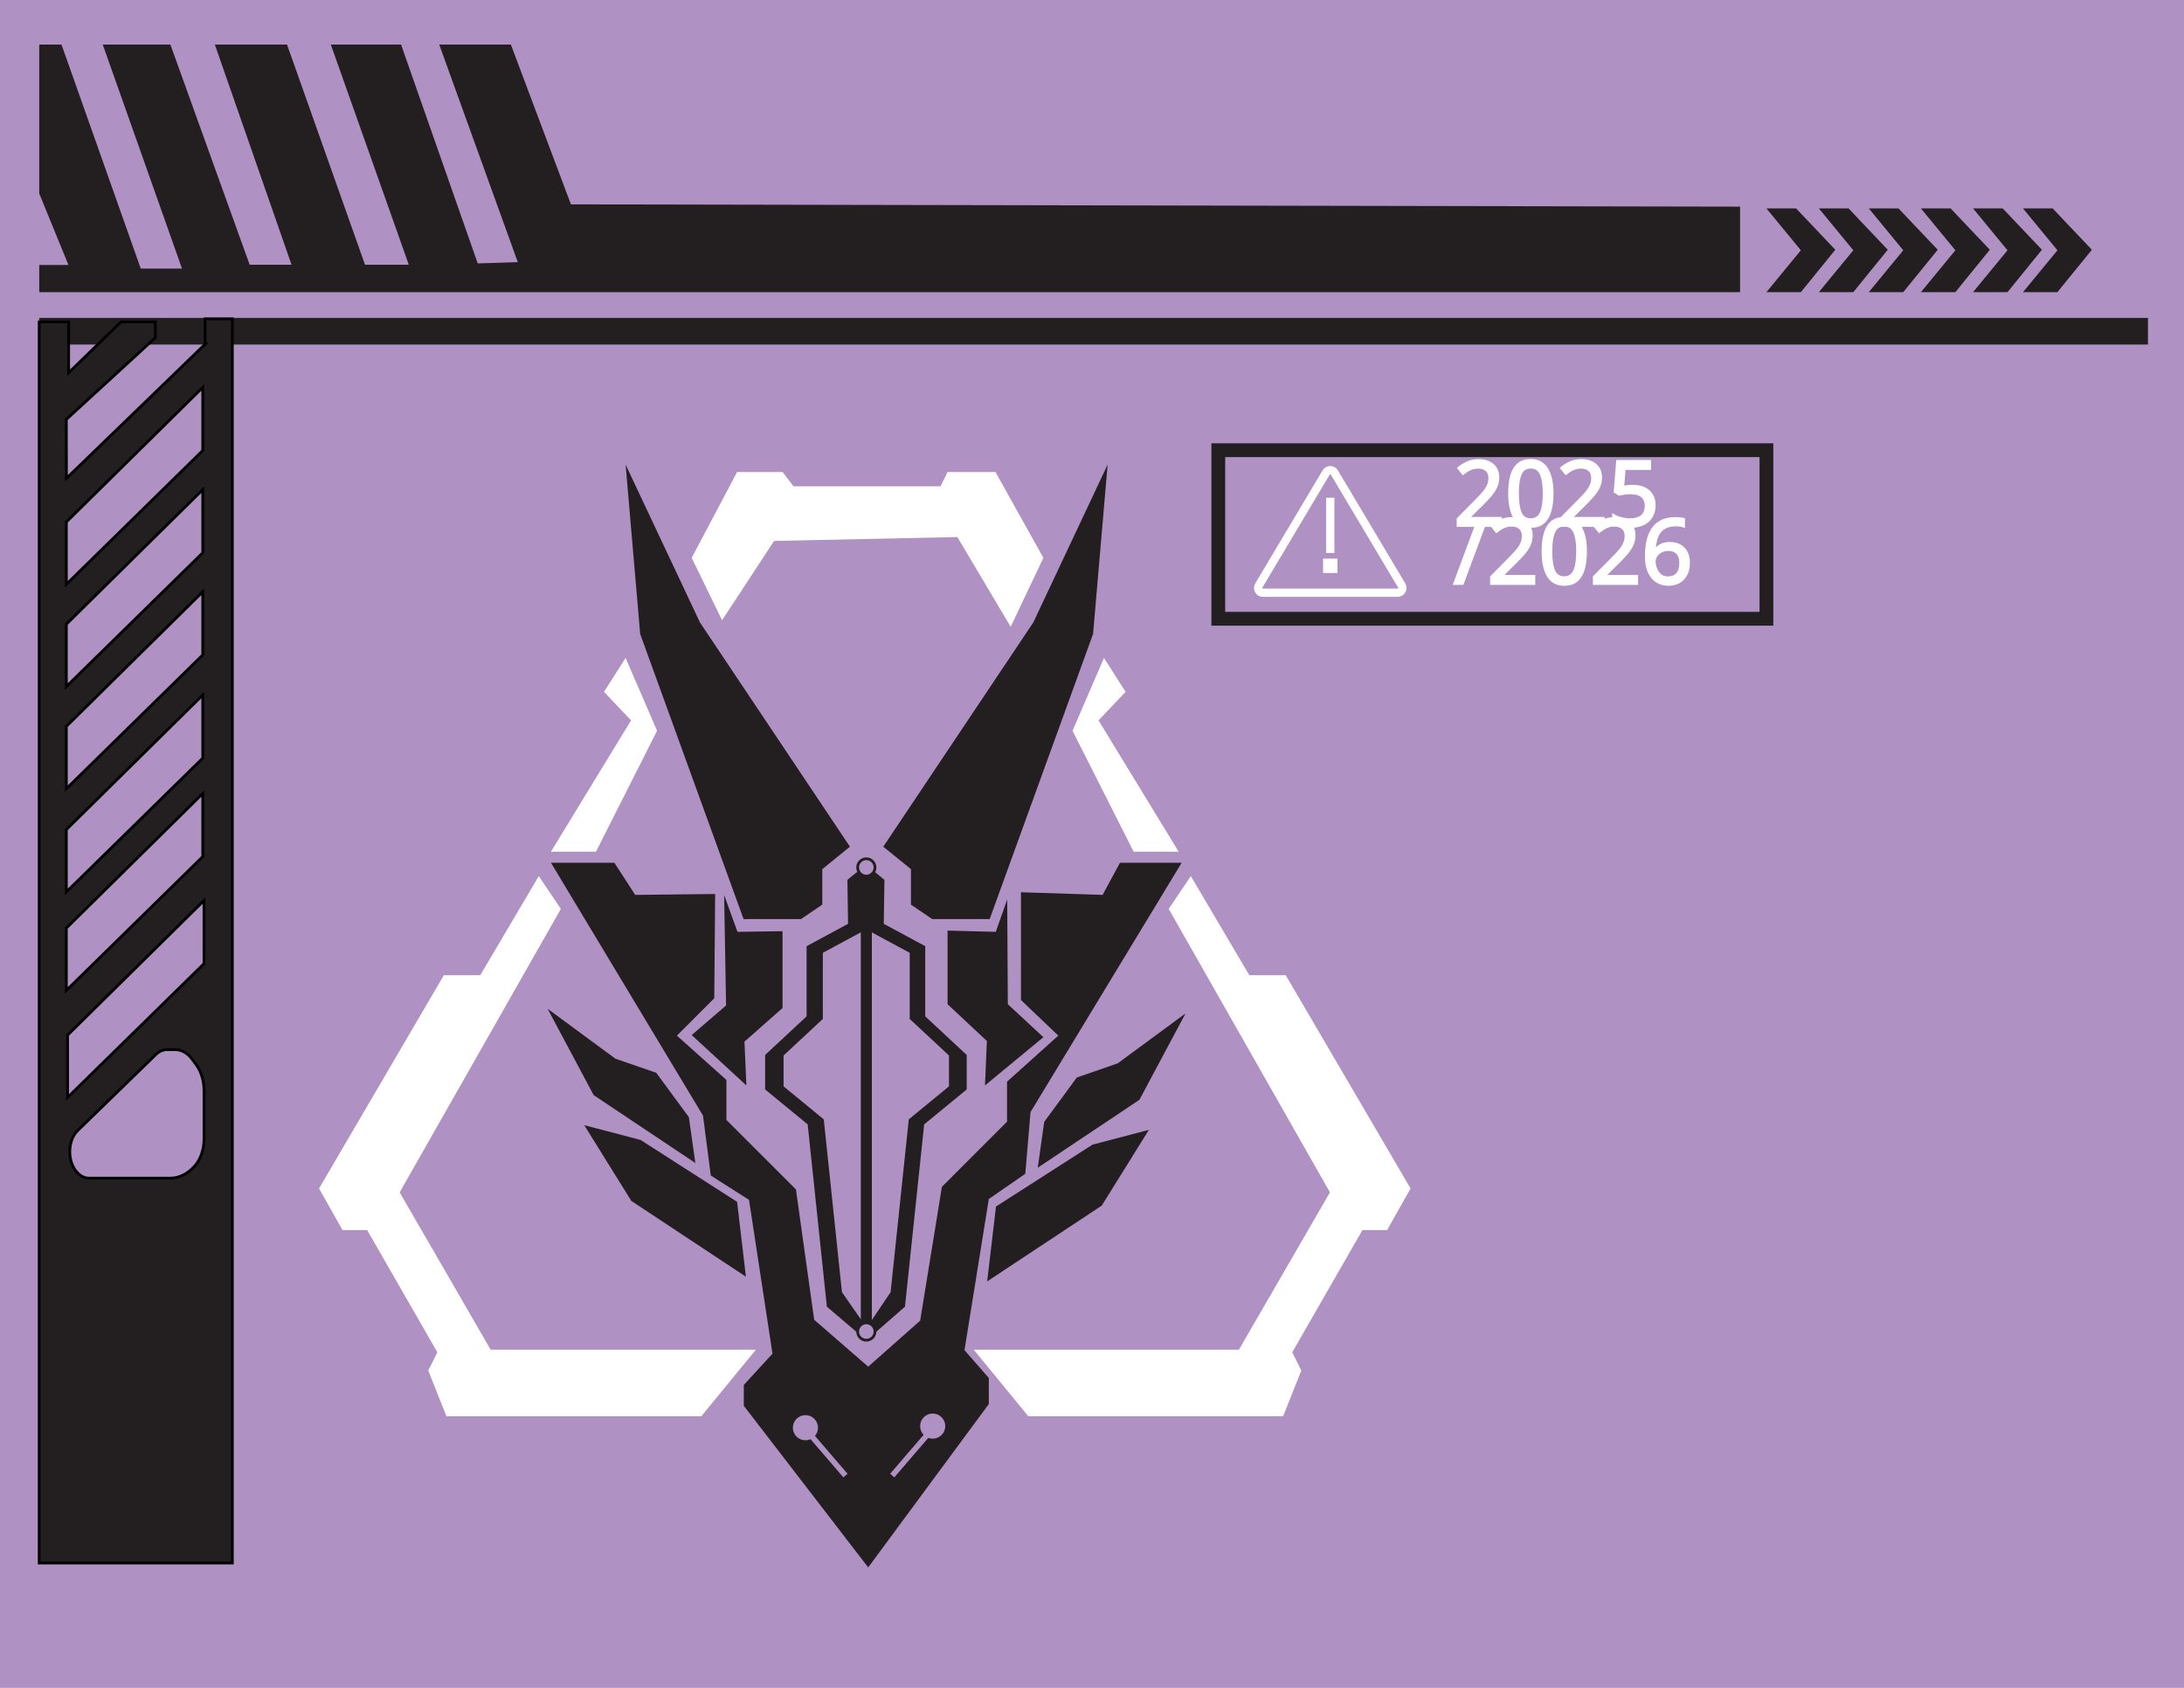
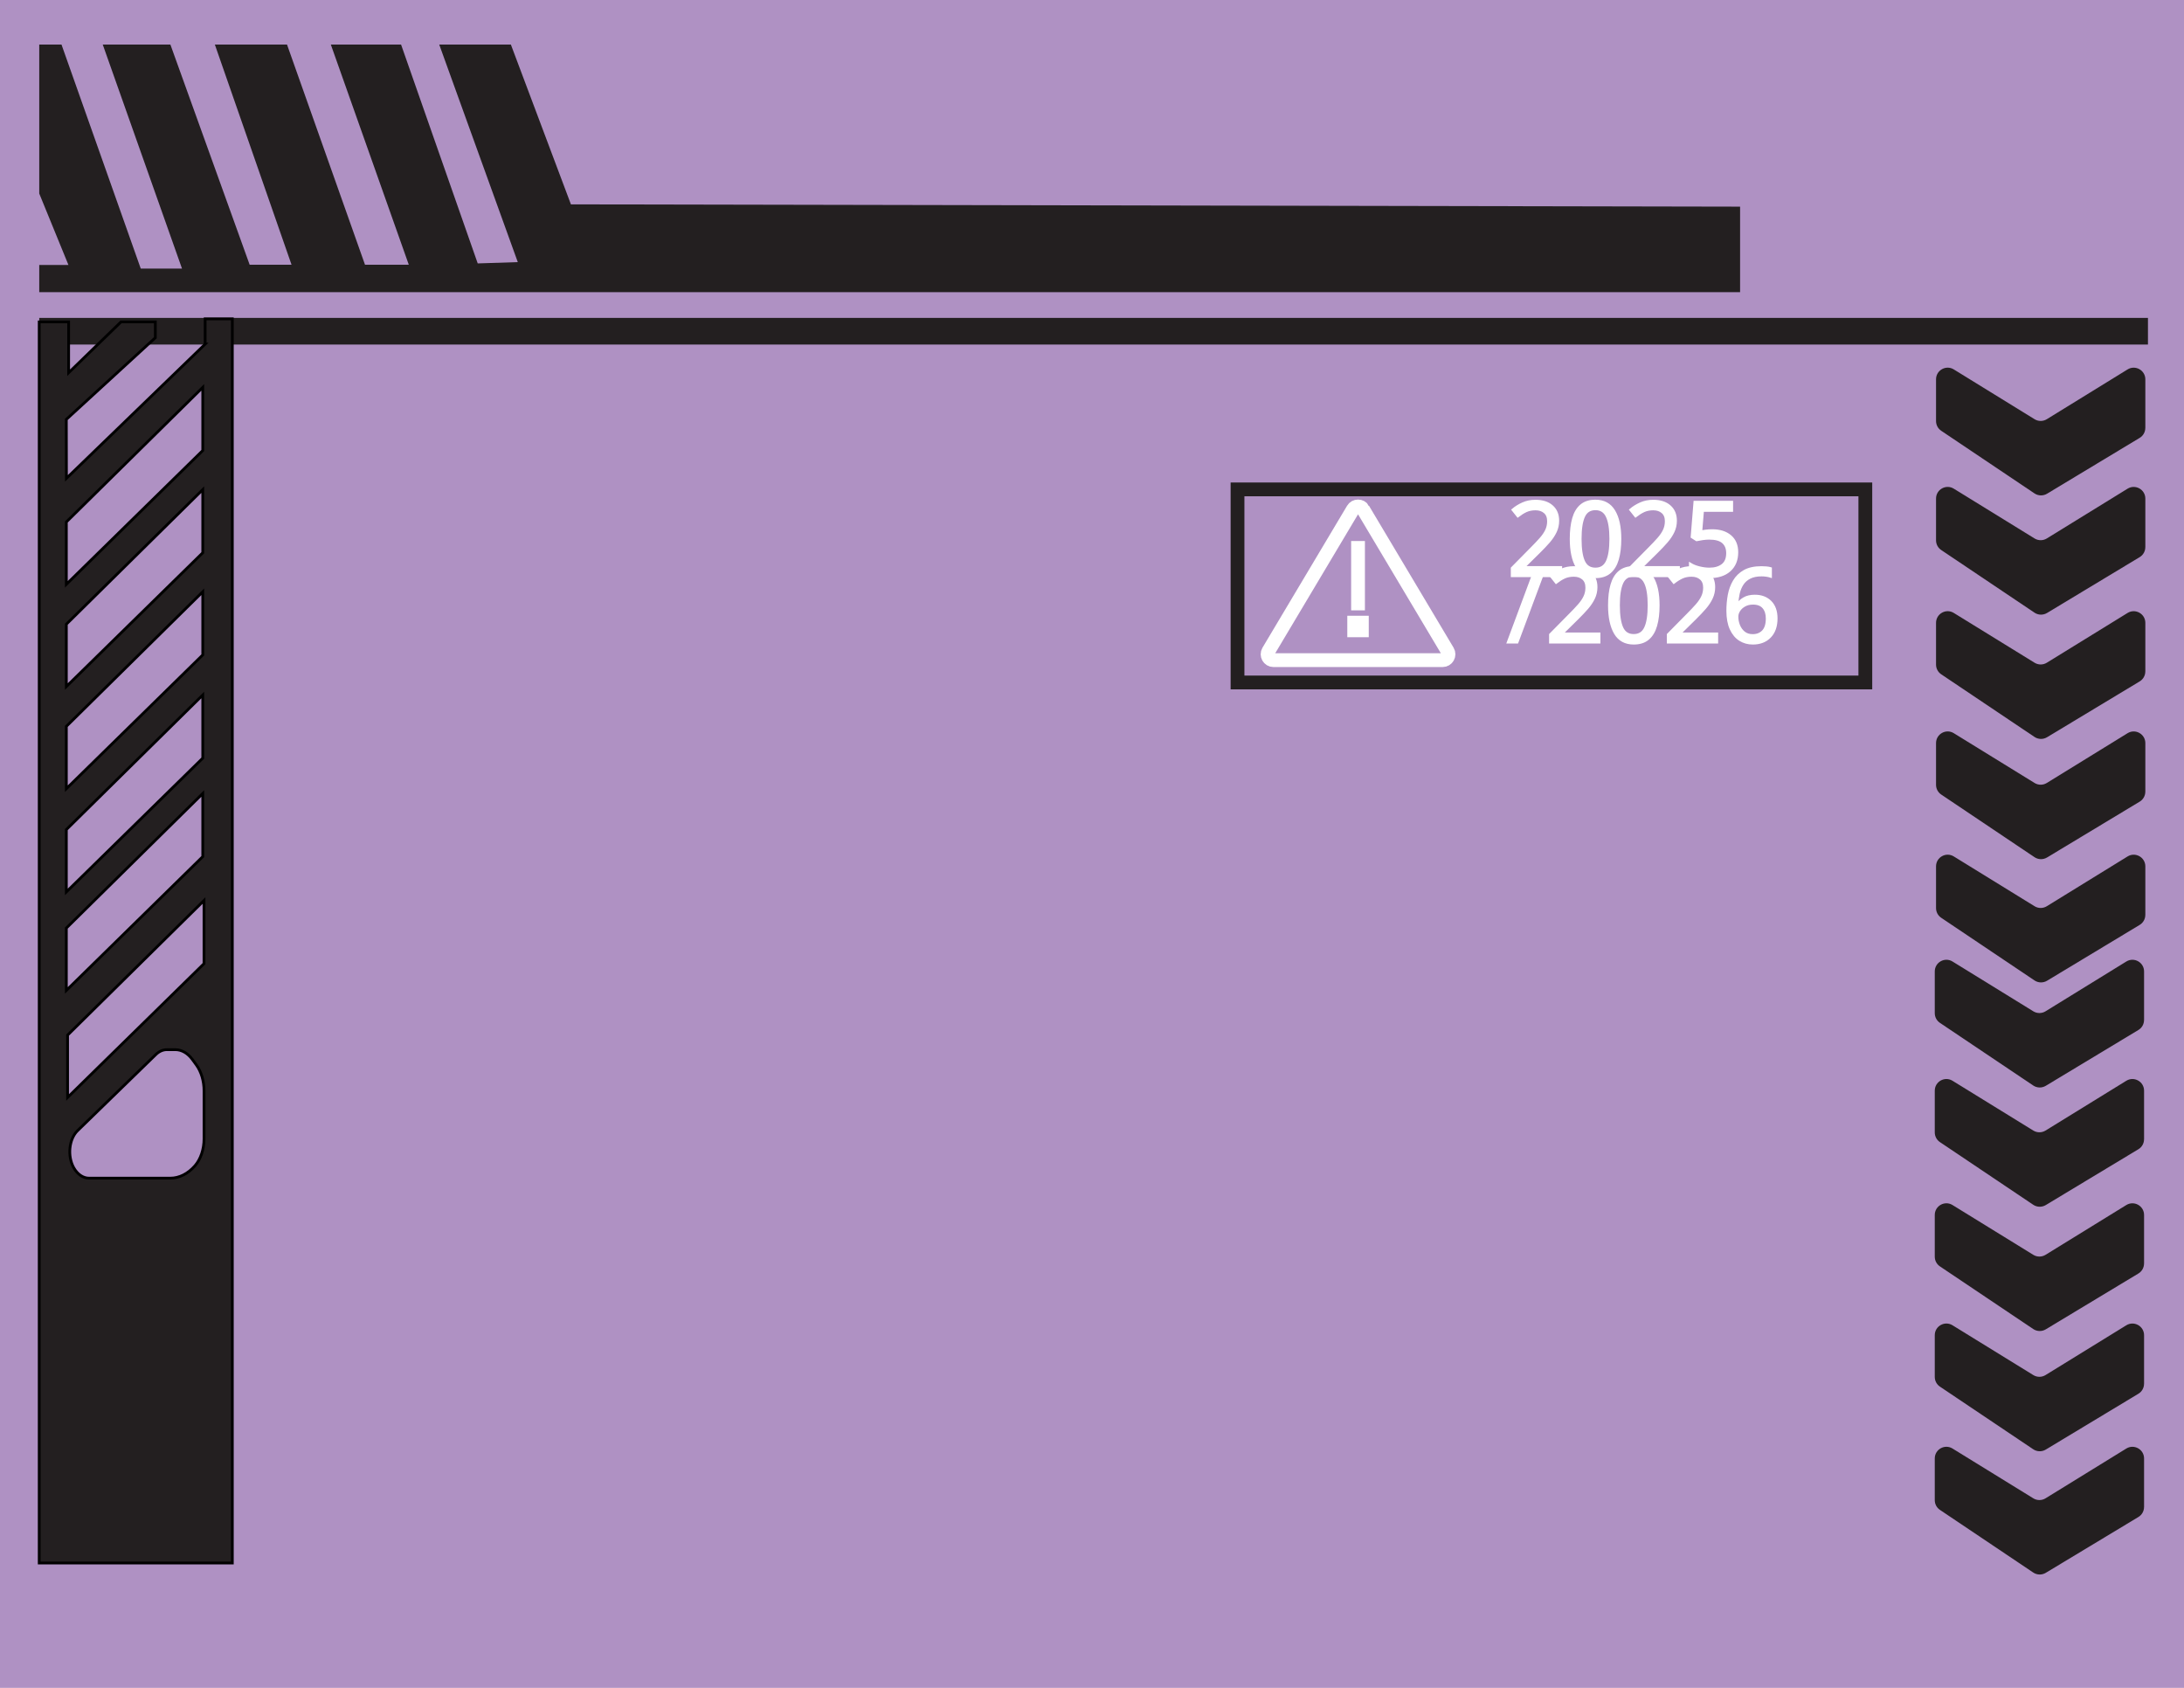
<svg xmlns="http://www.w3.org/2000/svg" id="Layer_1" data-name="Layer 1" viewBox="0 0 792 612">
  <defs>
    <style>
-       .cls-1, .cls-2, .cls-3, .cls-4, .cls-5, .cls-6, .cls-7, .cls-8, .cls-9 {
+       .cls-1, .cls-2, .cls-3, .cls-4, .cls-5 {
        stroke-miterlimit: 10;
      }

-       .cls-1, .cls-3, .cls-6, .cls-7, .cls-8 {
+       .cls-1, .cls-4 {
        fill: none;
+         stroke-width: 5px;
      }

-       .cls-1, .cls-7, .cls-8, .cls-9 {
-         stroke: #231f20;
+       .cls-1, .cls-5 {
+         stroke: #fff;
      }

      .cls-2 {
        stroke: #000;
      }

-       .cls-2, .cls-10, .cls-9 {
+       .cls-2, .cls-6 {
        fill: #231f20;
      }

      .cls-3 {
-         stroke-width: 3px;
+         stroke: #af91c3;
+         stroke-width: 2px;
      }

-       .cls-3, .cls-4 {
-         stroke: #fff;
+       .cls-3, .cls-7 {
+         fill: #af91c3;
      }

      .cls-4 {
-         font-family: Iceland-Regular, Iceland;
-         font-size: 32.58px;
-       }
- 
-       .cls-4, .cls-11 {
-         fill: #fff;
+         stroke: #231f20;
      }

      .cls-5 {
-         stroke-width: 2px;
-       }
- 
-       .cls-5, .cls-6 {
-         stroke: #af91c3;
-       }
- 
-       .cls-5, .cls-12 {
-         fill: #af91c3;
-       }
- 
-       .cls-7 {
-         stroke-width: 5px;
-       }
- 
-       .cls-8 {
-         stroke-width: 4px;
-       }
- 
-       .cls-9 {
-         stroke-width: .75px;
+         fill: #fff;
+         font-family: Iceland-Regular, Iceland;
+         font-size: 37.32px;
      }
    </style>
  </defs>
-   <rect class="cls-12" width="792" height="612" />
-   <polygon class="cls-10" points="14.23 16.15 14.23 70.17 24.82 96.08 14.23 96.08 14.23 105.93 631.02 105.93 631.02 74.93 207.04 74.1 185.26 16.15 159.28 16.15 187.77 95.04 173.24 95.51 145.44 16.15 119.97 16.15 148.24 95.98 132.36 95.98 104.08 16.15 77.91 16.15 105.72 95.98 90.53 95.98 61.79 16.15 37.26 16.15 66 97.38 51.04 97.38 22.3 16.15 14.23 16.15" />
-   <polygon class="cls-10" points="640.57 75.57 651.33 75.57 665.55 90.56 653.06 105.93 640.57 105.93 653.06 90.75 640.57 75.57" />
-   <polygon class="cls-10" points="659.59 75.57 670.35 75.57 684.57 90.56 672.08 105.93 659.59 105.93 672.08 90.75 659.59 75.57" />
-   <polygon class="cls-10" points="677.7 75.57 688.46 75.57 702.69 90.56 690.19 105.93 677.7 105.93 690.19 90.75 677.7 75.57" />
-   <polygon class="cls-10" points="696.6 75.57 707.36 75.57 721.58 90.56 709.09 105.93 696.6 105.93 709.09 90.75 696.6 75.57" />
-   <polygon class="cls-10" points="715.5 75.57 726.26 75.57 740.48 90.56 727.99 105.93 715.5 105.93 727.99 90.75 715.5 75.57" />
-   <polygon class="cls-10" points="733.61 75.57 744.37 75.57 758.59 90.56 746.1 105.93 733.61 105.93 746.1 90.75 733.61 75.57" />
-   <rect class="cls-10" x="14.23" y="115.27" width="764.7" height="9.66" />
-   <polygon class="cls-6" points="463.05 580.27 483.98 592.01 504.91 580.27 463.05 580.27" />
+   <rect class="cls-7" width="792" height="612" />
+   <polygon class="cls-6" points="14.23 16.15 14.23 70.17 24.82 96.08 14.23 96.08 14.23 105.93 631.02 105.93 631.02 74.93 207.04 74.1 185.26 16.15 159.28 16.15 187.77 95.04 173.24 95.51 145.44 16.15 119.97 16.15 148.24 95.98 132.36 95.98 104.08 16.15 77.91 16.15 105.72 95.98 90.53 95.98 61.79 16.15 37.26 16.15 66 97.38 51.04 97.38 22.3 16.15 14.23 16.15" />
+   <rect class="cls-6" x="14.23" y="115.27" width="764.7" height="9.66" />
  <path class="cls-2" d="M74.4,124.77l-50.31,48.67-.04-21.37,32.28-29.61v-5.74h-12.45l-18.99,18.43v-18.43h-10.67v450.01h70.03V115.61h-9.86v9.16ZM63.58,380.6c2.31,0,4.52,1.28,6.19,3.57l1.42,1.95c1.79,2.46,2.8,5.86,2.8,9.41v17.37c0,3.81-1.21,7.41-3.28,9.79-2.54,2.91-5.69,4.5-8.94,4.5h-29.5c-2.15,0-4.18-1.39-5.53-3.78-2.37-4.2-1.73-10.4,1.39-13.44l28.38-27.6c1.19-1.16,2.59-1.77,4.03-1.77h3.06ZM73.98,349.41l-49.47,48.52v-22.61l49.47-48.8v22.88ZM73.53,310.6l-49.47,48.52v-22.61l49.47-48.8v22.88ZM73.53,274.89l-49.47,48.52v-22.61l49.47-48.8v22.88ZM73.53,237.46l-49.47,48.52v-22.61l49.47-48.8v22.88ZM73.53,200.42l-49.47,48.52v-22.61l49.47-48.8v22.88ZM73.53,163.35l-49.47,48.52v-22.61l49.47-48.8v22.88Z" />
-   <rect class="cls-7" x="441.8" y="163.24" width="198.77" height="61.12" />
-   <path class="cls-3" d="M483.87,171.3l24.45,41.02c.68,1.14-.14,2.59-1.47,2.59h-48.9c-1.33,0-2.15-1.45-1.47-2.59l24.45-41.02c.66-1.11,2.27-1.11,2.94,0Z" />
-   <line class="cls-3" x1="482.4" y1="180.47" x2="482.4" y2="200.51" />
-   <rect class="cls-3" x="481.3" y="204.06" width="2.21" height="2.21" />
-   <text class="cls-4" transform="translate(527.19 190.56)">
+   <rect class="cls-4" x="448.77" y="177.45" width="227.67" height="70.01" />
+   <path class="cls-1" d="M494.31,184.68l30.67,51.45c.85,1.43-.18,3.24-1.84,3.24h-61.33c-1.66,0-2.69-1.81-1.84-3.24l30.67-51.45c.83-1.4,2.85-1.4,3.68,0Z" />
+   <line class="cls-1" x1="492.47" y1="196.17" x2="492.47" y2="221.31" />
+   <rect class="cls-1" x="491.08" y="225.77" width="2.78" height="2.78" />
+   <text class="cls-5" transform="translate(546.58 208.75)">
    <tspan x="0" y="0">2025</tspan>
  </text>
-   <text class="cls-4" transform="translate(527.19 211.58)">
+   <text class="cls-5" transform="translate(546.58 232.83)">
    <tspan x="0" y="0">/2026</tspan>
  </text>
-   <polygon class="cls-10" points="314.84 568.33 358.58 509.1 358.58 499.65 349.76 489.56 358.58 434.75 371.81 425.61 373.7 403.24 428.52 312.82 406.15 312.82 399.85 324.48 370.24 323.53 370.24 362.6 383.78 375.51 365.19 392.21 365.19 406.71 341.57 430.33 333.69 478.85 314.84 495.55 295.25 478.54 288.64 431.28 263.43 406.08 263.43 391.58 245.47 375.51 259.02 361.97 259.34 324.16 230.35 324.48 222.79 312.82 199.79 312.82 254.93 404.5 257.76 426.24 271.62 435.06 280.13 490.83 269.73 502.17 269.73 509.73 314.84 568.33" />
-   <circle class="cls-1" cx="314.16" cy="482.8" r="3.15" />
-   <circle class="cls-1" cx="314.16" cy="314.53" r="3.15" />
-   <path class="cls-9" d="M312.66,317.3l-.63,5.14.23,15.14-14.24,7.68v24.04l-14.24,13.25v11.53l14.59,11.98,6.59,62.61,7.85,11.28s-1.8.78-1.8,2.85l-10.8-9.19-6.96-66.11-15.41-12.65v-12.17l15.04-13.99v-25.39l15.04-8.11-.24-15.99,3.77-3.06s.31.68,1.21,1.16Z" />
-   <path class="cls-9" d="M315.58,317.34l.68,5.1-.23,15.14,14.24,7.68v24.04s14.24,13.25,14.24,13.25v11.53s-14.59,11.98-14.59,11.98l-6.59,62.61-7.66,11.37s1.75.78,1.63,2.76l10.52-9.19,6.96-66.11,15.41-12.65v-12.17s-15.04-13.99-15.04-13.99v-25.39s-15.04-8.11-15.04-8.11l.24-15.99-3.56-2.94s-.55.72-1.21,1.08Z" />
-   <line class="cls-8" x1="314.16" y1="479.65" x2="314.16" y2="317.68" />
-   <polygon class="cls-10" points="270.66 393.57 250.83 375.3 263.3 364.58 262.6 324.53 267.44 337.88 283.78 337.65 283.78 365.5 269.97 377.69 270.66 393.57" />
-   <polygon class="cls-10" points="357.19 393.57 378.37 376.08 365.48 364.12 365.25 326.14 361.11 337.88 343.62 337.42 343.62 364.12 357.88 377.46 357.19 393.57" />
-   <polygon class="cls-10" points="269.65 333.26 290.48 333.26 298.19 328.01 298.19 315.15 308.22 307 253.83 225.7 226.87 168.45 232.15 229.86 269.65 333.26" />
-   <polygon class="cls-10" points="358.89 333.26 338.06 333.26 330.35 328.01 330.35 315.15 320.31 307 374.71 225.7 401.67 168.45 396.39 229.86 358.89 333.26" />
-   <polygon class="cls-10" points="270.49 462.92 267.3 435.78 232.3 413.34 211.87 407.98 228.95 435.45 270.49 462.92" />
-   <polygon class="cls-10" points="252.16 421.7 249.81 405.08 237.99 388.99 223.18 383.88 198.57 365.76 215.29 397.09 252.16 421.7" />
-   <polygon class="cls-10" points="357.99 464.62 361.18 437.48 396.18 415.04 416.62 409.68 399.53 437.15 357.99 464.62" />
-   <polygon class="cls-10" points="376.33 423.4 378.67 406.78 390.5 390.69 405.31 385.57 429.92 367.46 413.19 398.79 376.33 423.4" />
-   <polygon class="cls-11" points="226.87 238.57 238.28 264.97 216.12 308.82 199.79 308.82 228.85 261.2 219.03 250.86 226.87 238.57" />
-   <polygon class="cls-11" points="195.38 317.68 203.39 329.56 144.93 432.34 177.93 489.39 274.11 489.39 254.31 513.53 161.9 513.53 155.3 496.93 158.6 490.33 133.14 446.02 124.19 446.02 115.7 430.93 160.96 353.61 174.16 353.61 195.38 317.68" />
-   <polygon class="cls-11" points="261.85 224.9 250.83 202.27 267.3 171.15 283.78 171.15 287.78 176.34 341.06 176.34 343.62 171.15 360.99 171.15 378.37 202.27 366.51 227.26 347.18 194.73 280.71 196.14 261.85 224.9" />
-   <polygon class="cls-11" points="400.34 238.57 388.94 264.97 411.1 308.82 427.42 308.82 398.37 261.2 408.18 250.86 400.34 238.57" />
-   <polygon class="cls-11" points="431.84 317.68 423.82 329.56 482.29 432.34 449.28 489.39 353.11 489.39 372.91 513.53 465.31 513.53 471.91 496.93 468.61 490.33 494.07 446.02 503.03 446.02 511.52 430.93 466.26 353.61 453.06 353.61 431.84 317.68" />
  <g>
-     <line class="cls-5" x1="306.59" y1="535.03" x2="293.32" y2="519.59" />
-     <line class="cls-5" x1="323.56" y1="535.03" x2="336.83" y2="519.59" />
-     <circle class="cls-5" cx="292.08" cy="517.68" r="3.56" />
-     <circle class="cls-5" cx="338.23" cy="517.1" r="3.56" />
+     <line class="cls-3" x1="306.59" y1="535.03" x2="293.32" y2="519.59" />
+     <line class="cls-3" x1="323.56" y1="535.03" x2="336.83" y2="519.59" />
+     <circle class="cls-3" cx="292.08" cy="517.68" r="3.56" />
+     <circle class="cls-3" cx="338.23" cy="517.1" r="3.56" />
+   </g>
+   <g>
+     <path class="cls-6" d="M777.98,331.73v-17.59c0-3.31-3.63-5.33-6.44-3.6l-29.29,18.05c-1.36.84-3.08.84-4.44,0l-29.29-18.05c-2.82-1.74-6.44.29-6.44,3.6v15.13c0,1.41.7,2.72,1.87,3.51l33.84,22.72c1.36.91,3.13.96,4.54.11l33.6-20.25c1.27-.76,2.04-2.14,2.04-3.62Z" />
+     <path class="cls-6" d="M777.98,287.04v-17.59c0-3.31-3.63-5.33-6.44-3.6l-29.29,18.05c-1.36.84-3.08.84-4.44,0l-29.29-18.05c-2.82-1.74-6.44.29-6.44,3.6v15.13c0,1.41.7,2.72,1.87,3.51l33.84,22.72c1.36.91,3.13.96,4.54.11l33.6-20.25c1.27-.76,2.04-2.14,2.04-3.62Z" />
+     <path class="cls-6" d="M777.98,243.44v-17.59c0-3.31-3.63-5.33-6.44-3.6l-29.29,18.05c-1.36.84-3.08.84-4.44,0l-29.29-18.05c-2.82-1.74-6.44.29-6.44,3.6v15.13c0,1.41.7,2.72,1.87,3.51l33.84,22.72c1.36.91,3.13.96,4.54.11l33.6-20.25c1.27-.76,2.04-2.14,2.04-3.62Z" />
+     <path class="cls-6" d="M777.98,198.38v-17.59c0-3.31-3.63-5.33-6.44-3.6l-29.29,18.05c-1.36.84-3.08.84-4.44,0l-29.29-18.05c-2.82-1.74-6.44.29-6.44,3.6v15.13c0,1.41.7,2.72,1.87,3.51l33.84,22.72c1.36.91,3.13.96,4.54.11l33.6-20.25c1.27-.76,2.04-2.14,2.04-3.62Z" />
+     <path class="cls-6" d="M777.98,155.14v-17.59c0-3.31-3.63-5.33-6.44-3.6l-29.29,18.05c-1.36.84-3.08.84-4.44,0l-29.29-18.05c-2.82-1.74-6.44.29-6.44,3.6v15.13c0,1.41.7,2.72,1.87,3.51l33.84,22.72c1.36.91,3.13.96,4.54.11l33.6-20.25c1.27-.76,2.04-2.14,2.04-3.62Z" />
+   </g>
+   <g>
+     <path class="cls-6" d="M777.52,546.42v-17.59c0-3.31-3.63-5.33-6.44-3.6l-29.29,18.05c-1.36.84-3.08.84-4.44,0l-29.29-18.05c-2.82-1.74-6.44.29-6.44,3.6v15.13c0,1.41.7,2.72,1.87,3.51l33.84,22.72c1.36.91,3.13.96,4.54.11l33.6-20.25c1.27-.76,2.04-2.14,2.04-3.62Z" />
+     <path class="cls-6" d="M777.52,501.73v-17.59c0-3.31-3.63-5.33-6.44-3.6l-29.29,18.05c-1.36.84-3.08.84-4.44,0l-29.29-18.05c-2.82-1.74-6.44.29-6.44,3.6v15.13c0,1.41.7,2.72,1.87,3.51l33.84,22.72c1.36.91,3.13.96,4.54.11l33.6-20.25c1.27-.76,2.04-2.14,2.04-3.62Z" />
+     <path class="cls-6" d="M777.52,458.13v-17.59c0-3.31-3.63-5.33-6.44-3.6l-29.29,18.05c-1.36.84-3.08.84-4.44,0l-29.29-18.05c-2.82-1.74-6.44.29-6.44,3.6v15.13c0,1.41.7,2.72,1.87,3.51l33.84,22.72c1.36.91,3.13.96,4.54.11l33.6-20.25c1.27-.76,2.04-2.14,2.04-3.62Z" />
+     <path class="cls-6" d="M777.52,413.07v-17.59c0-3.31-3.63-5.33-6.44-3.6l-29.29,18.05c-1.36.84-3.08.84-4.44,0l-29.29-18.05c-2.82-1.74-6.44.29-6.44,3.6v15.13c0,1.41.7,2.72,1.87,3.51l33.84,22.72c1.36.91,3.13.96,4.54.11l33.6-20.25c1.27-.76,2.04-2.14,2.04-3.62Z" />
+     <path class="cls-6" d="M777.52,369.83v-17.59c0-3.31-3.63-5.33-6.44-3.6l-29.29,18.05c-1.36.84-3.08.84-4.44,0l-29.29-18.05c-2.82-1.74-6.44.29-6.44,3.6v15.13c0,1.41.7,2.72,1.87,3.51l33.84,22.72c1.36.91,3.13.96,4.54.11l33.6-20.25c1.27-.76,2.04-2.14,2.04-3.62Z" />
  </g>
</svg>
